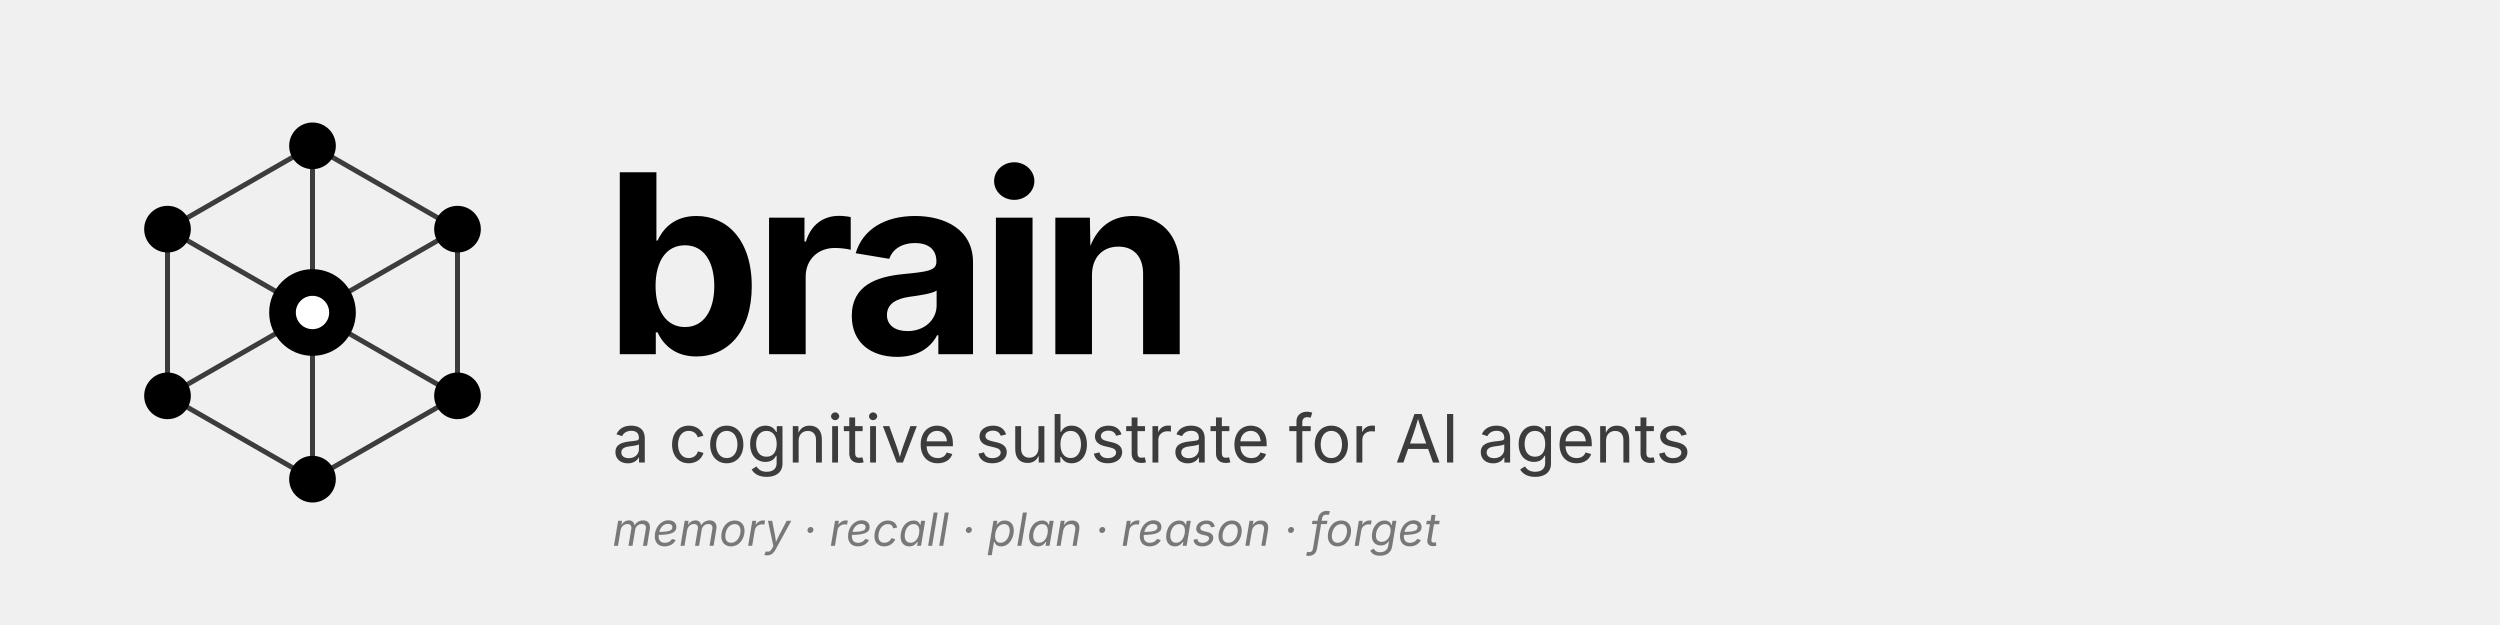
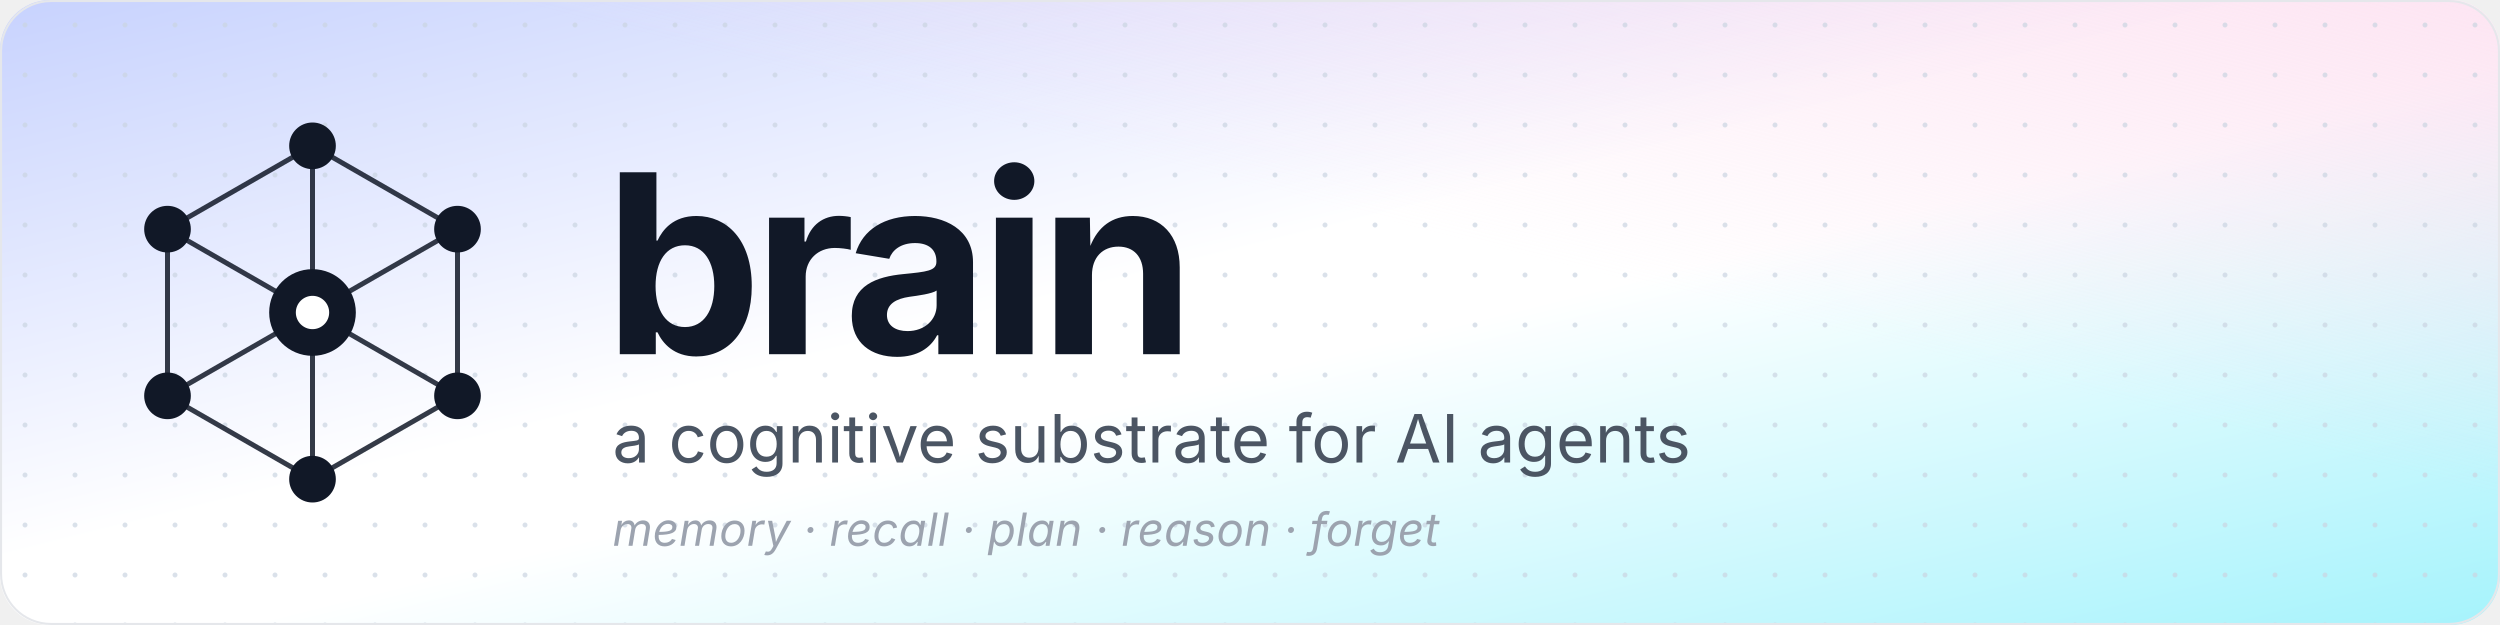
<svg xmlns="http://www.w3.org/2000/svg" viewBox="0 0 1200 300" width="1200" height="300" role="img" aria-label="brain — a cognitive substrate for AI agents">
+   <defs>
+     <pattern id="dots" x="0" y="0" width="24" height="24" patternUnits="userSpaceOnUse">
+       <circle cx="12" cy="12" r="1.2" fill="#cbd5e1" fill-opacity="0.7" />
+     </pattern>
+     <linearGradient id="panel-bg" x1="0" y1="0" x2="1" y2="1">
+       <stop offset="0%" stop-color="#c7d2fe" />
+       <stop offset="45%" stop-color="#ffffff" />
+       <stop offset="55%" stop-color="#ffffff" />
+       <stop offset="100%" stop-color="#a5f3fc" />
+     </linearGradient>
+     <linearGradient id="panel-accent" x1="1" y1="0" x2="0" y2="1">
+       <stop offset="0%" stop-color="#fbcfe8" stop-opacity="0.55" />
+       <stop offset="40%" stop-color="#fbcfe8" stop-opacity="0" />
+       <stop offset="100%" stop-color="#fbcfe8" stop-opacity="0" />
+     </linearGradient>
+   </defs>
+   <rect x="0" y="0" width="1200" height="300" rx="24" ry="24" fill="url(#panel-bg)" />
+   <rect x="0" y="0" width="1200" height="300" rx="24" ry="24" fill="url(#panel-accent)" />
+   <rect x="0" y="0" width="1200" height="300" rx="24" ry="24" fill="url(#dots)" />
+   <rect x="0.5" y="0.5" width="1199" height="299" rx="24" ry="24" fill="none" stroke="#e5e7eb" stroke-width="1" />
  <g transform="translate(30, 30) scale(0.8)">
-     <g fill="none" stroke="currentColor" stroke-width="3" stroke-linecap="round" opacity="0.75">
+     <g fill="none" stroke="#111827" stroke-width="3" stroke-linecap="round" opacity="0.85">
      <line x1="150" y1="150" x2="150" y2="50" />
      <line x1="150" y1="150" x2="237" y2="100" />
      <line x1="150" y1="150" x2="237" y2="200" />
      <line x1="150" y1="150" x2="150" y2="250" />
      <line x1="150" y1="150" x2="63" y2="200" />
      <line x1="150" y1="150" x2="63" y2="100" />
      <line x1="150" y1="50" x2="237" y2="100" />
      <line x1="237" y1="100" x2="237" y2="200" />
      <line x1="237" y1="200" x2="150" y2="250" />
      <line x1="150" y1="250" x2="63" y2="200" />
      <line x1="63" y1="200" x2="63" y2="100" />
      <line x1="63" y1="100" x2="150" y2="50" />
    </g>
-     <g fill="currentColor">
+     <g fill="#111827">
      <circle cx="150" cy="50" r="14" />
      <circle cx="237" cy="100" r="14" />
      <circle cx="237" cy="200" r="14" />
      <circle cx="150" cy="250" r="14" />
      <circle cx="63" cy="200" r="14" />
      <circle cx="63" cy="100" r="14" />
    </g>
-     <circle cx="150" cy="150" r="26" fill="currentColor" />
-     <circle cx="150" cy="150" r="10" fill="white" />
+     <circle cx="150" cy="150" r="26" fill="#111827" />
+     <circle cx="150" cy="150" r="10" fill="#ffffff" />
  </g>
-   <g font-family="ui-sans-serif, -apple-system, BlinkMacSystemFont, 'Segoe UI', Inter, system-ui, sans-serif" fill="currentColor">
-     <text x="290" y="170" font-size="120" font-weight="700" letter-spacing="-4">brain</text>
-     <text x="294" y="222" font-size="32" font-weight="400" opacity="0.75">a cognitive substrate for AI agents</text>
-     <text x="294" y="262" font-size="22" font-weight="400" opacity="0.5" font-style="italic">memory · recall · plan · reason · forget</text>
+   <g font-family="ui-sans-serif, -apple-system, BlinkMacSystemFont, 'Segoe UI', Inter, system-ui, sans-serif">
+     <text x="290" y="170" font-size="120" font-weight="700" letter-spacing="-4" fill="#111827">brain</text>
+     <text x="294" y="222" font-size="32" font-weight="400" fill="#4b5563">a cognitive substrate for AI agents</text>
+     <text x="294" y="262" font-size="22" font-weight="400" fill="#9ca3af" font-style="italic">memory · recall · plan · reason · forget</text>
  </g>
</svg>
